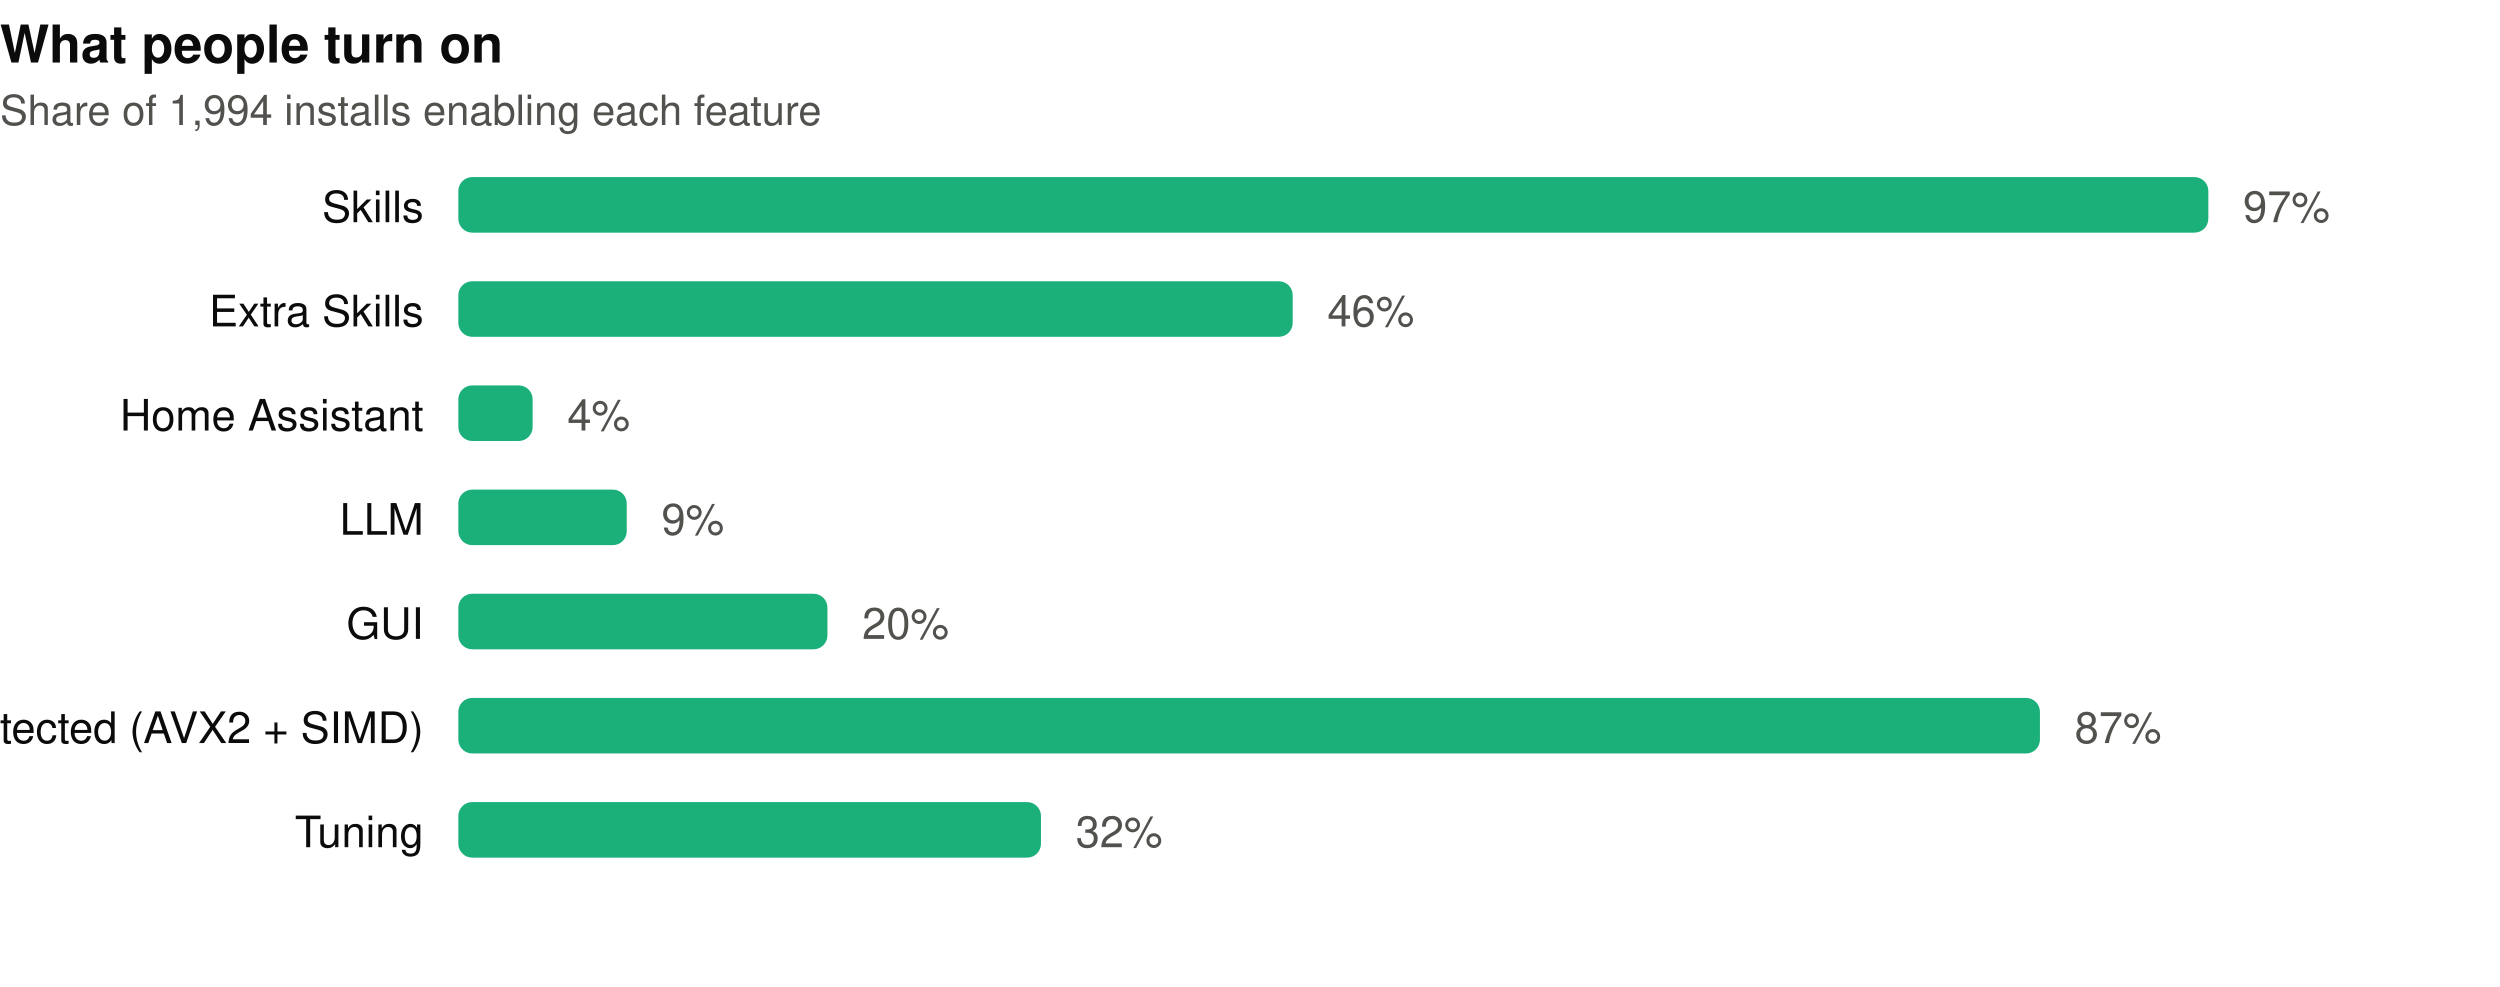
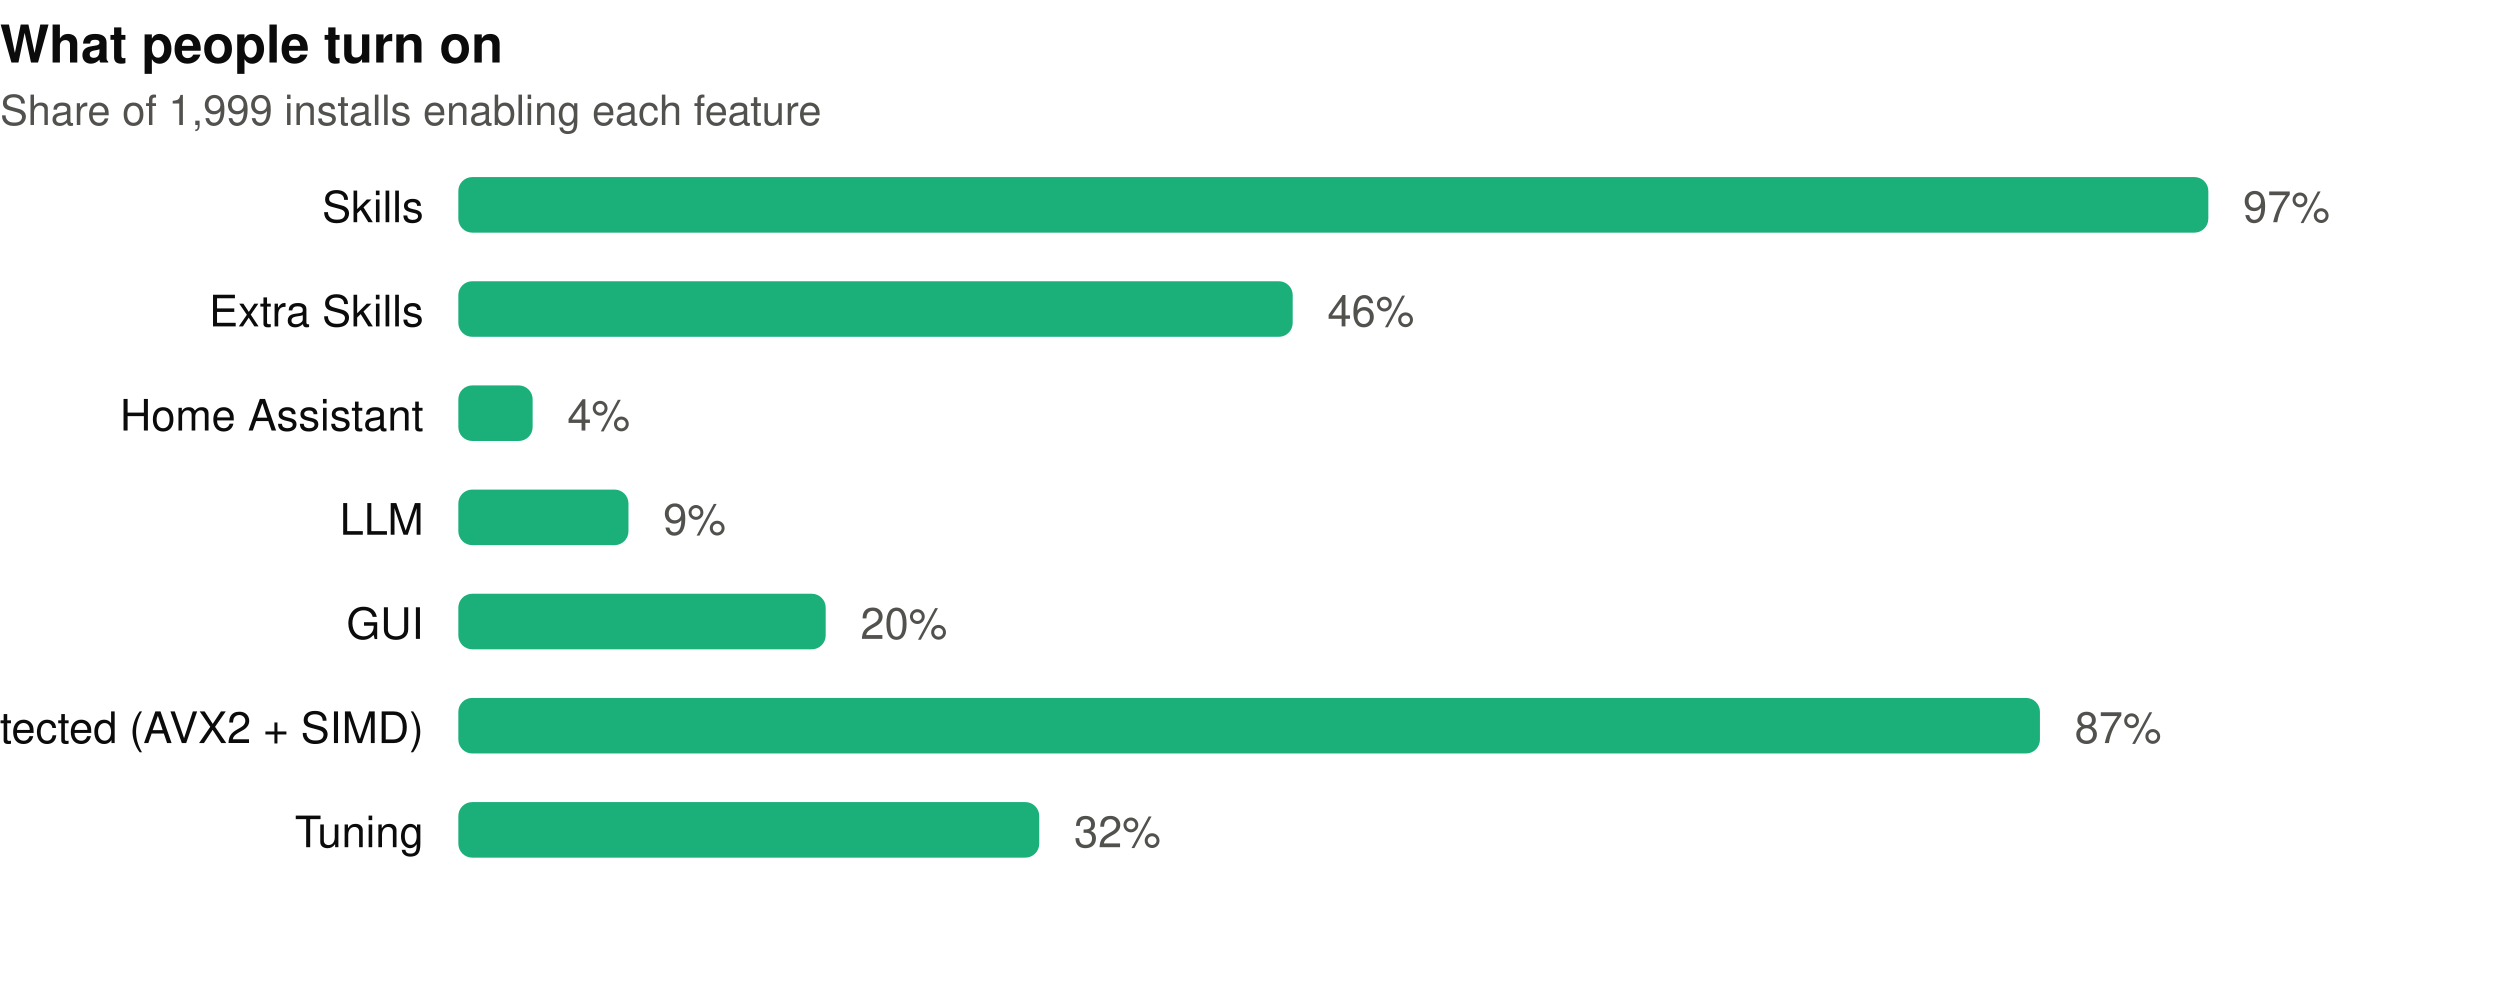
- <svg xmlns="http://www.w3.org/2000/svg" width="720" height="284" viewBox="0 0 720 284" role="img" aria-label="What people turn on. Share of 1,994 installs enabling each feature">
+ <svg xmlns="http://www.w3.org/2000/svg" width="720" height="284" viewBox="0 0 720 284" role="img" aria-label="What people turn on. Share of 1,999 installs enabling each feature">
  <text x="0" y="18" font-family="ui-sans-serif,-apple-system,BlinkMacSystemFont,'Segoe UI',Helvetica,Arial,sans-serif" font-size="15" font-weight="600" fill="#0b0b0b">What people turn on</text>
-   <text x="0" y="36" font-family="ui-sans-serif,-apple-system,BlinkMacSystemFont,'Segoe UI',Helvetica,Arial,sans-serif" font-size="12" fill="#52514e">Share of 1,994 installs enabling each feature</text>
+   <text x="0" y="36" font-family="ui-sans-serif,-apple-system,BlinkMacSystemFont,'Segoe UI',Helvetica,Arial,sans-serif" font-size="12" fill="#52514e">Share of 1,999 installs enabling each feature</text>
  <text x="122" y="64.0" text-anchor="end" font-family="ui-sans-serif,-apple-system,BlinkMacSystemFont,'Segoe UI',Helvetica,Arial,sans-serif" font-size="12.5" fill="#0b0b0b">Skills</text>
  <rect x="132" y="51.0" width="504.0" height="16" rx="4" fill="#1baf7a" />
  <text x="646.0" y="64.0" font-family="ui-sans-serif,-apple-system,BlinkMacSystemFont,'Segoe UI',Helvetica,Arial,sans-serif" font-size="12.5" fill="#52514e">97%</text>
  <text x="122" y="94.0" text-anchor="end" font-family="ui-sans-serif,-apple-system,BlinkMacSystemFont,'Segoe UI',Helvetica,Arial,sans-serif" font-size="12.5" fill="#0b0b0b">Extra Skills</text>
  <rect x="132" y="81.0" width="240.3" height="16" rx="4" fill="#1baf7a" />
  <text x="382.3" y="94.0" font-family="ui-sans-serif,-apple-system,BlinkMacSystemFont,'Segoe UI',Helvetica,Arial,sans-serif" font-size="12.5" fill="#52514e">46%</text>
  <text x="122" y="124.0" text-anchor="end" font-family="ui-sans-serif,-apple-system,BlinkMacSystemFont,'Segoe UI',Helvetica,Arial,sans-serif" font-size="12.5" fill="#0b0b0b">Home Assistant</text>
  <rect x="132" y="111.0" width="21.4" height="16" rx="4" fill="#1baf7a" />
  <text x="163.4" y="124.0" font-family="ui-sans-serif,-apple-system,BlinkMacSystemFont,'Segoe UI',Helvetica,Arial,sans-serif" font-size="12.5" fill="#52514e">4%</text>
  <text x="122" y="154.0" text-anchor="end" font-family="ui-sans-serif,-apple-system,BlinkMacSystemFont,'Segoe UI',Helvetica,Arial,sans-serif" font-size="12.5" fill="#0b0b0b">LLM</text>
-   <rect x="132" y="141.0" width="48.5" height="16" rx="4" fill="#1baf7a" />
-   <text x="190.5" y="154.0" font-family="ui-sans-serif,-apple-system,BlinkMacSystemFont,'Segoe UI',Helvetica,Arial,sans-serif" font-size="12.5" fill="#52514e">9%</text>
+   <rect x="132" y="141.0" width="49.0" height="16" rx="4" fill="#1baf7a" />
+   <text x="191.0" y="154.0" font-family="ui-sans-serif,-apple-system,BlinkMacSystemFont,'Segoe UI',Helvetica,Arial,sans-serif" font-size="12.5" fill="#52514e">9%</text>
  <text x="122" y="184.0" text-anchor="end" font-family="ui-sans-serif,-apple-system,BlinkMacSystemFont,'Segoe UI',Helvetica,Arial,sans-serif" font-size="12.5" fill="#0b0b0b">GUI</text>
-   <rect x="132" y="171.0" width="106.3" height="16" rx="4" fill="#1baf7a" />
-   <text x="248.3" y="184.0" font-family="ui-sans-serif,-apple-system,BlinkMacSystemFont,'Segoe UI',Helvetica,Arial,sans-serif" font-size="12.5" fill="#52514e">20%</text>
+   <rect x="132" y="171.0" width="105.8" height="16" rx="4" fill="#1baf7a" />
+   <text x="247.8" y="184.0" font-family="ui-sans-serif,-apple-system,BlinkMacSystemFont,'Segoe UI',Helvetica,Arial,sans-serif" font-size="12.5" fill="#52514e">20%</text>
  <text x="122" y="214.0" text-anchor="end" font-family="ui-sans-serif,-apple-system,BlinkMacSystemFont,'Segoe UI',Helvetica,Arial,sans-serif" font-size="12.5" fill="#0b0b0b">CPU capability detected (AVX2 + SIMD)</text>
  <rect x="132" y="201.0" width="455.5" height="16" rx="4" fill="#1baf7a" />
  <text x="597.5" y="214.0" font-family="ui-sans-serif,-apple-system,BlinkMacSystemFont,'Segoe UI',Helvetica,Arial,sans-serif" font-size="12.5" fill="#52514e">87%</text>
  <text x="122" y="244.0" text-anchor="end" font-family="ui-sans-serif,-apple-system,BlinkMacSystemFont,'Segoe UI',Helvetica,Arial,sans-serif" font-size="12.5" fill="#0b0b0b">Tuning</text>
-   <rect x="132" y="231.0" width="167.8" height="16" rx="4" fill="#1baf7a" />
-   <text x="309.8" y="244.0" font-family="ui-sans-serif,-apple-system,BlinkMacSystemFont,'Segoe UI',Helvetica,Arial,sans-serif" font-size="12.5" fill="#52514e">32%</text>
+   <rect x="132" y="231.0" width="167.3" height="16" rx="4" fill="#1baf7a" />
+   <text x="309.3" y="244.0" font-family="ui-sans-serif,-apple-system,BlinkMacSystemFont,'Segoe UI',Helvetica,Arial,sans-serif" font-size="12.5" fill="#52514e">32%</text>
</svg>
